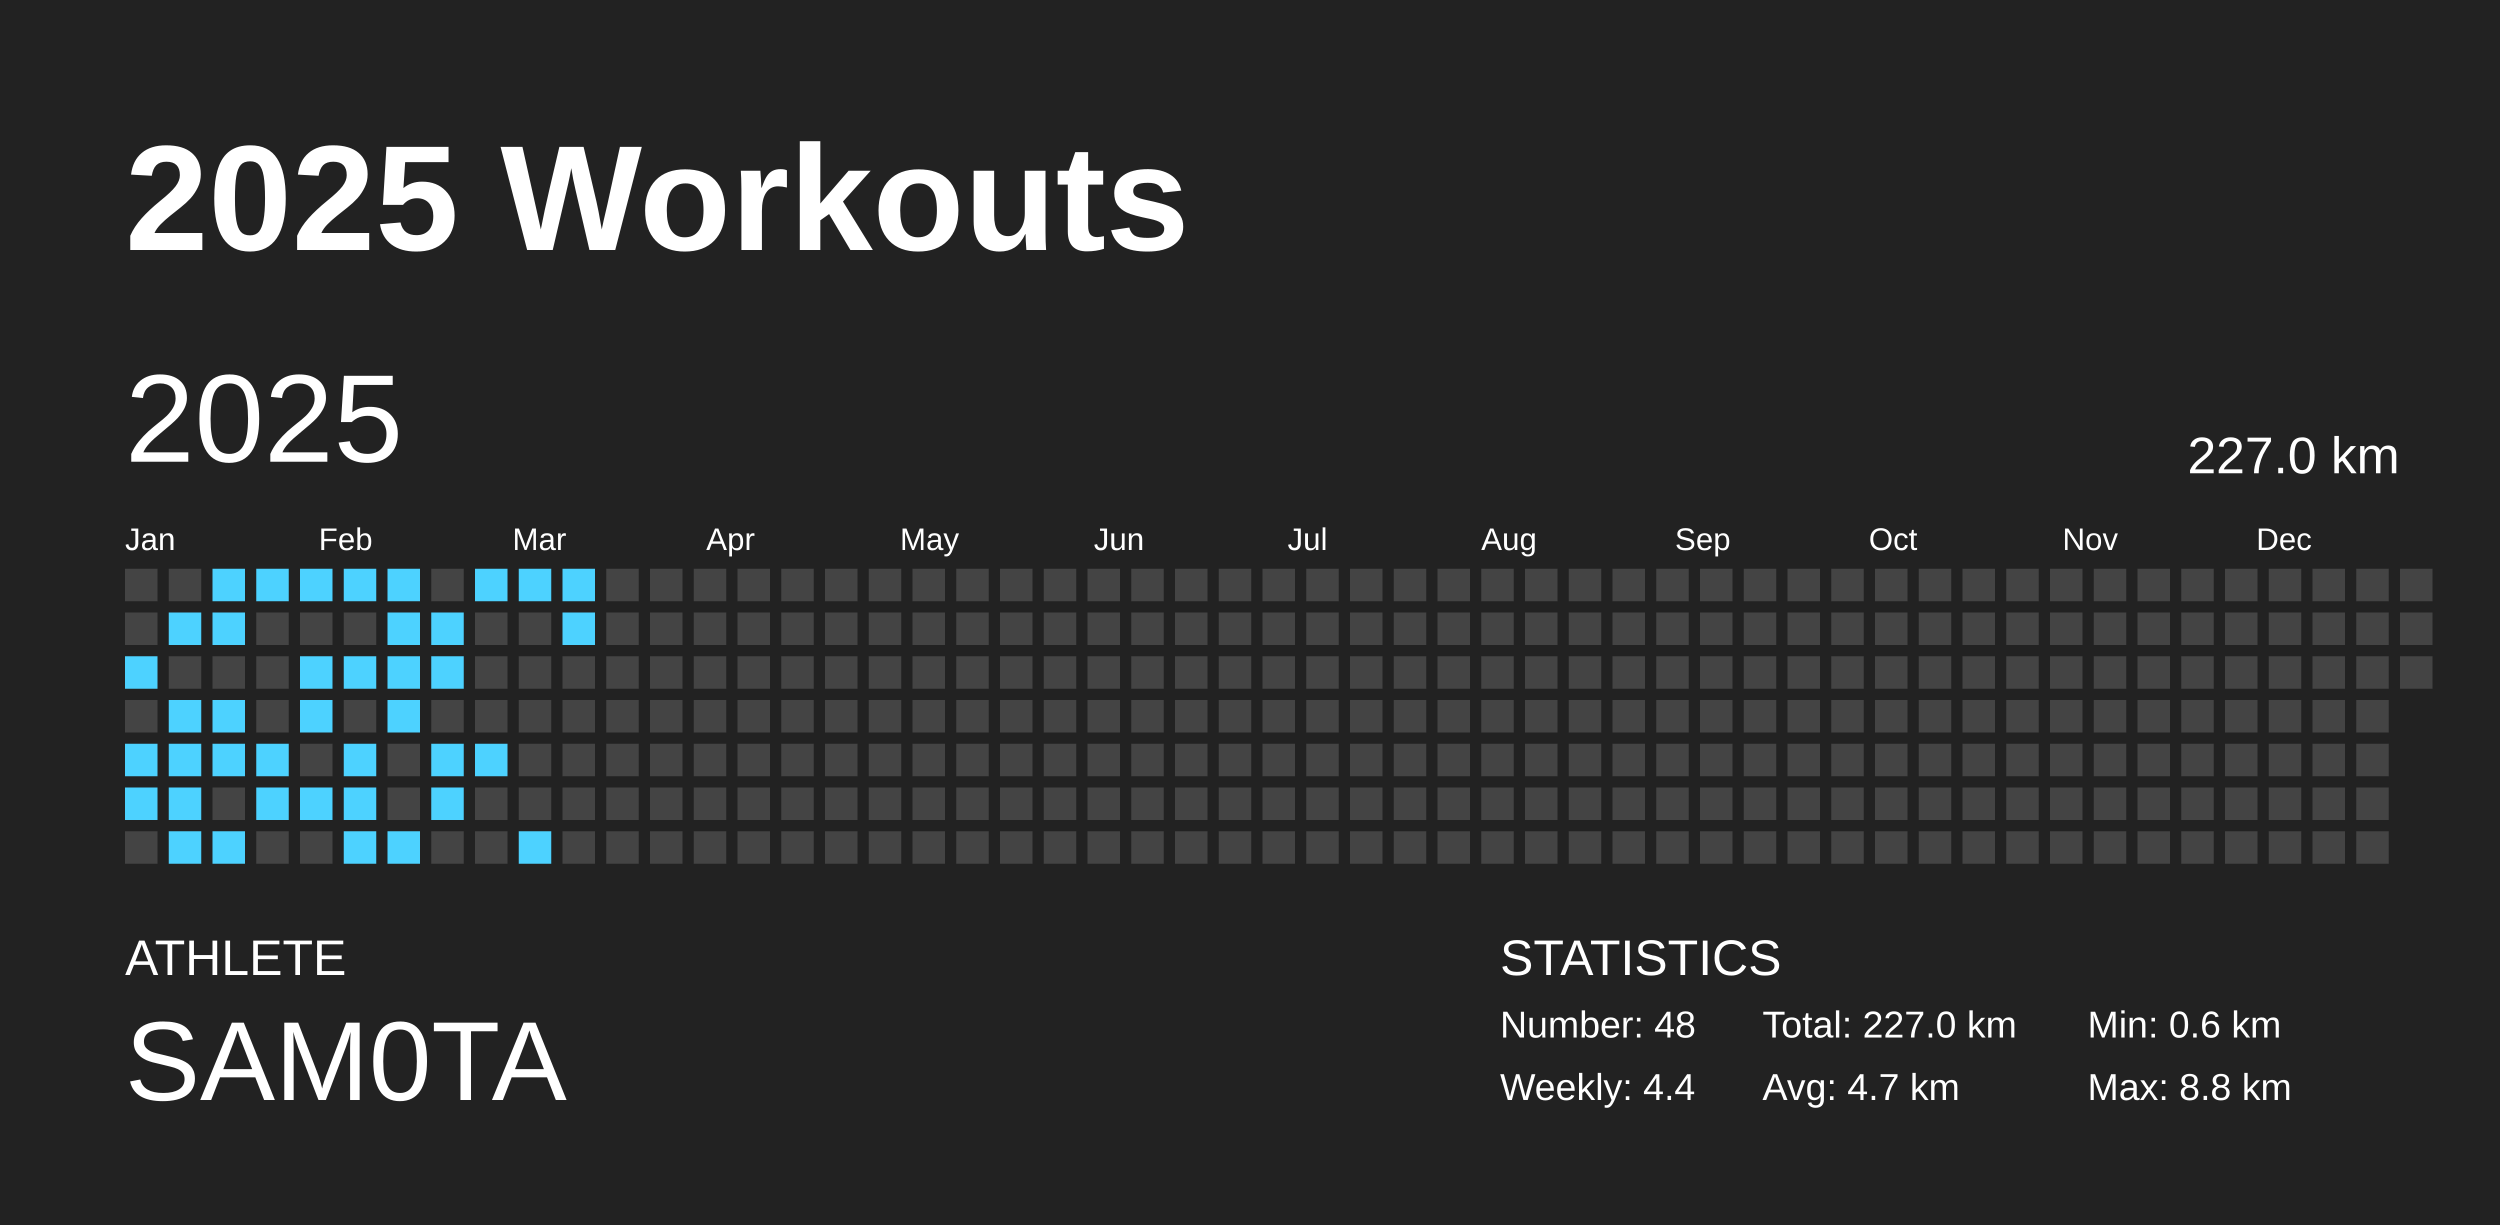
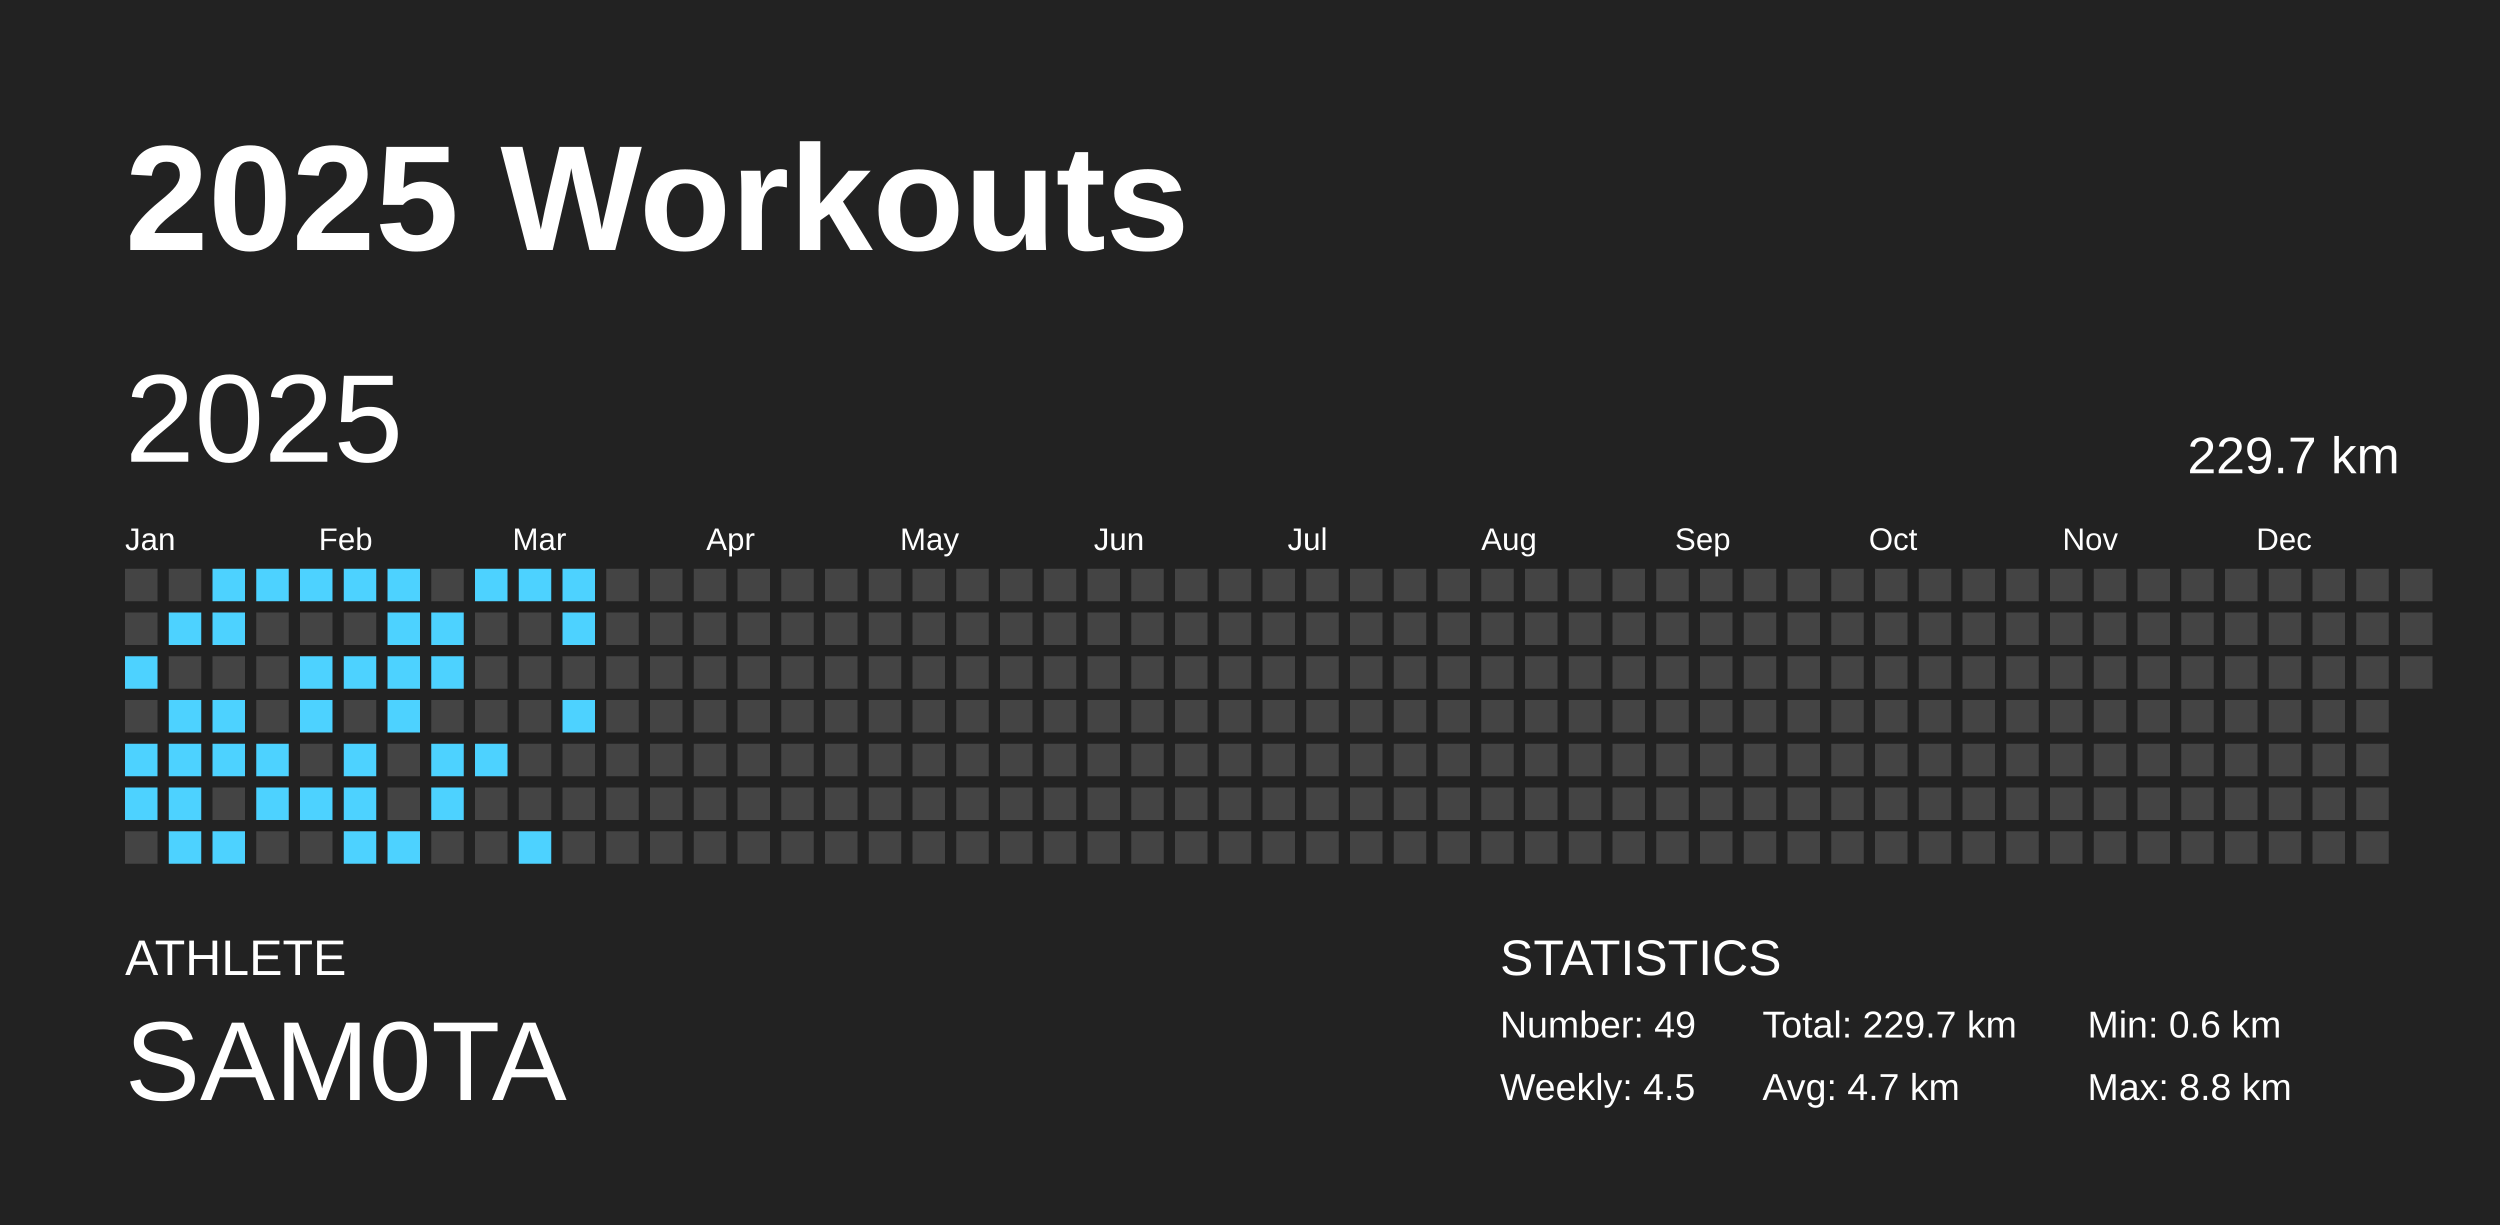
<svg xmlns="http://www.w3.org/2000/svg" baseProfile="full" height="98mm" version="1.1" viewBox="0,0,200,98" width="200mm">
  <defs />
  <rect fill="#222222" height="98" width="200" x="0" y="0" />
  <text fill="#FFFFFF" style="font-size:12px; font-family:Arial; font-weight:bold;" x="10" y="20">2025 Workouts</text>
  <text fill="#FFFFFF" style="font-size:4px; font-family:Arial" x="10" y="78">ATHLETE</text>
  <text fill="#FFFFFF" style="font-size:9px; font-family:Arial" x="10" y="88">SAM0TA</text>
  <text fill="#FFFFFF" style="font-size:4px; font-family:Arial" x="120" y="78">STATISTICS</text>
-   <text fill="#FFFFFF" style="font-size:3px; font-family:Arial" x="120" y="83">Number: 48</text>
-   <text fill="#FFFFFF" style="font-size:3px; font-family:Arial" x="120" y="88">Weekly: 4.4</text>
-   <text fill="#FFFFFF" style="font-size:3px; font-family:Arial" x="141" y="83">Total: 227.0 km</text>
+   <text fill="#FFFFFF" style="font-size:3px; font-family:Arial" x="120" y="83">Number: 49</text>
+   <text fill="#FFFFFF" style="font-size:3px; font-family:Arial" x="120" y="88">Weekly: 4.5</text>
+   <text fill="#FFFFFF" style="font-size:3px; font-family:Arial" x="141" y="83">Total: 229.7 km</text>
  <text fill="#FFFFFF" style="font-size:3px; font-family:Arial" x="141" y="88">Avg: 4.7 km</text>
  <text fill="#FFFFFF" style="font-size:3px; font-family:Arial" x="167" y="83">Min: 0.6 km</text>
  <text fill="#FFFFFF" style="font-size:3px; font-family:Arial" x="167" y="88">Max: 8.8 km</text>
  <text dominant-baseline="hanging" fill="#FFFFFF" style="font-size:10.0px; font-family:Arial;" x="10" y="30">2025</text>
-   <text dominant-baseline="hanging" fill="#FFFFFF" style="font-size:4.125px; font-family:Arial;" x="175" y="35">227.0 km</text>
+   <text dominant-baseline="hanging" fill="#FFFFFF" style="font-size:4.125px; font-family:Arial;" x="175" y="35">229.7 km</text>
  <text fill="#FFFFFF" style="font-size:2.5px; font-family:Arial" x="10.0" y="44">Jan</text>
  <text fill="#FFFFFF" style="font-size:2.5px; font-family:Arial" x="25.5" y="44">Feb</text>
  <text fill="#FFFFFF" style="font-size:2.5px; font-family:Arial" x="41.0" y="44">Mar</text>
  <text fill="#FFFFFF" style="font-size:2.5px; font-family:Arial" x="56.5" y="44">Apr</text>
  <text fill="#FFFFFF" style="font-size:2.5px; font-family:Arial" x="72.0" y="44">May</text>
  <text fill="#FFFFFF" style="font-size:2.5px; font-family:Arial" x="87.5" y="44">Jun</text>
  <text fill="#FFFFFF" style="font-size:2.5px; font-family:Arial" x="103.0" y="44">Jul</text>
  <text fill="#FFFFFF" style="font-size:2.5px; font-family:Arial" x="118.5" y="44">Aug</text>
  <text fill="#FFFFFF" style="font-size:2.5px; font-family:Arial" x="134.0" y="44">Sep</text>
  <text fill="#FFFFFF" style="font-size:2.5px; font-family:Arial" x="149.5" y="44">Oct</text>
  <text fill="#FFFFFF" style="font-size:2.5px; font-family:Arial" x="165.0" y="44">Nov</text>
  <text fill="#FFFFFF" style="font-size:2.5px; font-family:Arial" x="180.5" y="44">Dec</text>
  <rect fill="#444444" height="2.6" width="2.6" x="10.0" y="45.5" />
  <rect fill="#444444" height="2.6" width="2.6" x="10.0" y="49.0" />
  <rect fill="#4dd2ff" height="2.6" width="2.6" x="10.0" y="52.5" />
  <rect fill="#444444" height="2.6" width="2.6" x="10.0" y="56.0" />
  <rect fill="#4dd2ff" height="2.6" width="2.6" x="10.0" y="59.5" />
  <rect fill="#4dd2ff" height="2.6" width="2.6" x="10.0" y="63.0" />
  <rect fill="#444444" height="2.6" width="2.6" x="10.0" y="66.5" />
  <rect fill="#444444" height="2.6" width="2.6" x="13.5" y="45.5" />
  <rect fill="#4dd2ff" height="2.6" width="2.6" x="13.5" y="49.0" />
  <rect fill="#444444" height="2.6" width="2.6" x="13.5" y="52.5" />
  <rect fill="#4dd2ff" height="2.6" width="2.6" x="13.5" y="56.0" />
  <rect fill="#4dd2ff" height="2.6" width="2.6" x="13.5" y="59.5" />
  <rect fill="#4dd2ff" height="2.6" width="2.6" x="13.5" y="63.0" />
  <rect fill="#4dd2ff" height="2.6" width="2.6" x="13.5" y="66.5" />
  <rect fill="#4dd2ff" height="2.6" width="2.6" x="17.0" y="45.5" />
  <rect fill="#4dd2ff" height="2.6" width="2.6" x="17.0" y="49.0" />
  <rect fill="#444444" height="2.6" width="2.6" x="17.0" y="52.5" />
  <rect fill="#4dd2ff" height="2.6" width="2.6" x="17.0" y="56.0" />
  <rect fill="#4dd2ff" height="2.6" width="2.6" x="17.0" y="59.5" />
  <rect fill="#444444" height="2.6" width="2.6" x="17.0" y="63.0" />
  <rect fill="#4dd2ff" height="2.6" width="2.6" x="17.0" y="66.5" />
  <rect fill="#4dd2ff" height="2.6" width="2.6" x="20.5" y="45.5" />
  <rect fill="#444444" height="2.6" width="2.6" x="20.5" y="49.0" />
  <rect fill="#444444" height="2.6" width="2.6" x="20.5" y="52.5" />
  <rect fill="#444444" height="2.6" width="2.6" x="20.5" y="56.0" />
  <rect fill="#4dd2ff" height="2.6" width="2.6" x="20.5" y="59.5" />
  <rect fill="#4dd2ff" height="2.6" width="2.6" x="20.5" y="63.0" />
  <rect fill="#444444" height="2.6" width="2.6" x="20.5" y="66.5" />
  <rect fill="#4dd2ff" height="2.6" width="2.6" x="24.0" y="45.5" />
  <rect fill="#444444" height="2.6" width="2.6" x="24.0" y="49.0" />
  <rect fill="#4dd2ff" height="2.6" width="2.6" x="24.0" y="52.5" />
  <rect fill="#4dd2ff" height="2.6" width="2.6" x="24.0" y="56.0" />
  <rect fill="#444444" height="2.6" width="2.6" x="24.0" y="59.5" />
  <rect fill="#4dd2ff" height="2.6" width="2.6" x="24.0" y="63.0" />
  <rect fill="#444444" height="2.6" width="2.6" x="24.0" y="66.5" />
  <rect fill="#4dd2ff" height="2.6" width="2.6" x="27.5" y="45.5" />
  <rect fill="#444444" height="2.6" width="2.6" x="27.5" y="49.0" />
  <rect fill="#4dd2ff" height="2.6" width="2.6" x="27.5" y="52.5" />
  <rect fill="#444444" height="2.6" width="2.6" x="27.5" y="56.0" />
  <rect fill="#4dd2ff" height="2.6" width="2.6" x="27.5" y="59.5" />
  <rect fill="#4dd2ff" height="2.6" width="2.6" x="27.5" y="63.0" />
  <rect fill="#4dd2ff" height="2.6" width="2.6" x="27.5" y="66.5" />
  <rect fill="#4dd2ff" height="2.6" width="2.6" x="31.0" y="45.5" />
  <rect fill="#4dd2ff" height="2.6" width="2.6" x="31.0" y="49.0" />
  <rect fill="#4dd2ff" height="2.6" width="2.6" x="31.0" y="52.5" />
  <rect fill="#4dd2ff" height="2.6" width="2.6" x="31.0" y="56.0" />
  <rect fill="#444444" height="2.6" width="2.6" x="31.0" y="59.5" />
  <rect fill="#444444" height="2.6" width="2.6" x="31.0" y="63.0" />
  <rect fill="#4dd2ff" height="2.6" width="2.6" x="31.0" y="66.5" />
  <rect fill="#444444" height="2.6" width="2.6" x="34.5" y="45.5" />
  <rect fill="#4dd2ff" height="2.6" width="2.6" x="34.5" y="49.0" />
  <rect fill="#4dd2ff" height="2.6" width="2.6" x="34.5" y="52.5" />
  <rect fill="#444444" height="2.6" width="2.6" x="34.5" y="56.0" />
  <rect fill="#4dd2ff" height="2.6" width="2.6" x="34.5" y="59.5" />
  <rect fill="#4dd2ff" height="2.6" width="2.6" x="34.5" y="63.0" />
  <rect fill="#444444" height="2.6" width="2.6" x="34.5" y="66.5" />
  <rect fill="#4dd2ff" height="2.6" width="2.6" x="38.0" y="45.5" />
  <rect fill="#444444" height="2.6" width="2.6" x="38.0" y="49.0" />
  <rect fill="#444444" height="2.6" width="2.6" x="38.0" y="52.5" />
  <rect fill="#444444" height="2.6" width="2.6" x="38.0" y="56.0" />
  <rect fill="#4dd2ff" height="2.6" width="2.6" x="38.0" y="59.5" />
  <rect fill="#444444" height="2.6" width="2.6" x="38.0" y="63.0" />
  <rect fill="#444444" height="2.6" width="2.6" x="38.0" y="66.5" />
  <rect fill="#4dd2ff" height="2.6" width="2.6" x="41.5" y="45.5" />
  <rect fill="#444444" height="2.6" width="2.6" x="41.5" y="49.0" />
  <rect fill="#444444" height="2.6" width="2.6" x="41.5" y="52.5" />
  <rect fill="#444444" height="2.6" width="2.6" x="41.5" y="56.0" />
  <rect fill="#444444" height="2.6" width="2.6" x="41.5" y="59.5" />
  <rect fill="#444444" height="2.6" width="2.6" x="41.5" y="63.0" />
  <rect fill="#4dd2ff" height="2.6" width="2.6" x="41.5" y="66.5" />
  <rect fill="#4dd2ff" height="2.6" width="2.6" x="45.0" y="45.5" />
  <rect fill="#4dd2ff" height="2.6" width="2.6" x="45.0" y="49.0" />
  <rect fill="#444444" height="2.6" width="2.6" x="45.0" y="52.5" />
-   <rect fill="#444444" height="2.6" width="2.6" x="45.0" y="56.0" />
+   <rect fill="#4dd2ff" height="2.6" width="2.6" x="45.0" y="56.0" />
  <rect fill="#444444" height="2.6" width="2.6" x="45.0" y="59.5" />
  <rect fill="#444444" height="2.6" width="2.6" x="45.0" y="63.0" />
  <rect fill="#444444" height="2.6" width="2.6" x="45.0" y="66.5" />
  <rect fill="#444444" height="2.6" width="2.6" x="48.5" y="45.5" />
  <rect fill="#444444" height="2.6" width="2.6" x="48.5" y="49.0" />
  <rect fill="#444444" height="2.6" width="2.6" x="48.5" y="52.5" />
  <rect fill="#444444" height="2.6" width="2.6" x="48.5" y="56.0" />
  <rect fill="#444444" height="2.6" width="2.6" x="48.5" y="59.5" />
  <rect fill="#444444" height="2.6" width="2.6" x="48.5" y="63.0" />
  <rect fill="#444444" height="2.6" width="2.6" x="48.5" y="66.5" />
  <rect fill="#444444" height="2.6" width="2.6" x="52.0" y="45.5" />
  <rect fill="#444444" height="2.6" width="2.6" x="52.0" y="49.0" />
  <rect fill="#444444" height="2.6" width="2.6" x="52.0" y="52.5" />
  <rect fill="#444444" height="2.6" width="2.6" x="52.0" y="56.0" />
  <rect fill="#444444" height="2.6" width="2.6" x="52.0" y="59.5" />
  <rect fill="#444444" height="2.6" width="2.6" x="52.0" y="63.0" />
  <rect fill="#444444" height="2.6" width="2.6" x="52.0" y="66.5" />
  <rect fill="#444444" height="2.6" width="2.6" x="55.5" y="45.5" />
  <rect fill="#444444" height="2.6" width="2.6" x="55.5" y="49.0" />
  <rect fill="#444444" height="2.6" width="2.6" x="55.5" y="52.5" />
  <rect fill="#444444" height="2.6" width="2.6" x="55.5" y="56.0" />
  <rect fill="#444444" height="2.6" width="2.6" x="55.5" y="59.5" />
  <rect fill="#444444" height="2.6" width="2.6" x="55.5" y="63.0" />
  <rect fill="#444444" height="2.6" width="2.6" x="55.5" y="66.5" />
  <rect fill="#444444" height="2.6" width="2.6" x="59.0" y="45.5" />
  <rect fill="#444444" height="2.6" width="2.6" x="59.0" y="49.0" />
  <rect fill="#444444" height="2.6" width="2.6" x="59.0" y="52.5" />
  <rect fill="#444444" height="2.6" width="2.6" x="59.0" y="56.0" />
  <rect fill="#444444" height="2.6" width="2.6" x="59.0" y="59.5" />
  <rect fill="#444444" height="2.6" width="2.6" x="59.0" y="63.0" />
  <rect fill="#444444" height="2.6" width="2.6" x="59.0" y="66.5" />
  <rect fill="#444444" height="2.6" width="2.6" x="62.5" y="45.5" />
  <rect fill="#444444" height="2.6" width="2.6" x="62.5" y="49.0" />
  <rect fill="#444444" height="2.6" width="2.6" x="62.5" y="52.5" />
  <rect fill="#444444" height="2.6" width="2.6" x="62.5" y="56.0" />
  <rect fill="#444444" height="2.6" width="2.6" x="62.5" y="59.5" />
  <rect fill="#444444" height="2.6" width="2.6" x="62.5" y="63.0" />
  <rect fill="#444444" height="2.6" width="2.6" x="62.5" y="66.5" />
  <rect fill="#444444" height="2.6" width="2.6" x="66.0" y="45.5" />
  <rect fill="#444444" height="2.6" width="2.6" x="66.0" y="49.0" />
  <rect fill="#444444" height="2.6" width="2.6" x="66.0" y="52.5" />
  <rect fill="#444444" height="2.6" width="2.6" x="66.0" y="56.0" />
  <rect fill="#444444" height="2.6" width="2.6" x="66.0" y="59.5" />
  <rect fill="#444444" height="2.6" width="2.6" x="66.0" y="63.0" />
  <rect fill="#444444" height="2.6" width="2.6" x="66.0" y="66.5" />
  <rect fill="#444444" height="2.6" width="2.6" x="69.5" y="45.5" />
  <rect fill="#444444" height="2.6" width="2.6" x="69.5" y="49.0" />
  <rect fill="#444444" height="2.6" width="2.6" x="69.5" y="52.5" />
  <rect fill="#444444" height="2.6" width="2.6" x="69.5" y="56.0" />
  <rect fill="#444444" height="2.6" width="2.6" x="69.5" y="59.5" />
  <rect fill="#444444" height="2.6" width="2.6" x="69.5" y="63.0" />
  <rect fill="#444444" height="2.6" width="2.6" x="69.5" y="66.5" />
  <rect fill="#444444" height="2.6" width="2.6" x="73.0" y="45.5" />
  <rect fill="#444444" height="2.6" width="2.6" x="73.0" y="49.0" />
  <rect fill="#444444" height="2.6" width="2.6" x="73.0" y="52.5" />
  <rect fill="#444444" height="2.6" width="2.6" x="73.0" y="56.0" />
  <rect fill="#444444" height="2.6" width="2.6" x="73.0" y="59.5" />
  <rect fill="#444444" height="2.6" width="2.6" x="73.0" y="63.0" />
  <rect fill="#444444" height="2.6" width="2.6" x="73.0" y="66.5" />
  <rect fill="#444444" height="2.6" width="2.6" x="76.5" y="45.5" />
  <rect fill="#444444" height="2.6" width="2.6" x="76.5" y="49.0" />
  <rect fill="#444444" height="2.6" width="2.6" x="76.5" y="52.5" />
  <rect fill="#444444" height="2.6" width="2.6" x="76.5" y="56.0" />
  <rect fill="#444444" height="2.6" width="2.6" x="76.5" y="59.5" />
  <rect fill="#444444" height="2.6" width="2.6" x="76.5" y="63.0" />
  <rect fill="#444444" height="2.6" width="2.6" x="76.5" y="66.5" />
  <rect fill="#444444" height="2.6" width="2.6" x="80.0" y="45.5" />
  <rect fill="#444444" height="2.6" width="2.6" x="80.0" y="49.0" />
  <rect fill="#444444" height="2.6" width="2.6" x="80.0" y="52.5" />
  <rect fill="#444444" height="2.6" width="2.6" x="80.0" y="56.0" />
  <rect fill="#444444" height="2.6" width="2.6" x="80.0" y="59.5" />
  <rect fill="#444444" height="2.6" width="2.6" x="80.0" y="63.0" />
  <rect fill="#444444" height="2.6" width="2.6" x="80.0" y="66.5" />
  <rect fill="#444444" height="2.6" width="2.6" x="83.5" y="45.5" />
  <rect fill="#444444" height="2.6" width="2.6" x="83.5" y="49.0" />
  <rect fill="#444444" height="2.6" width="2.6" x="83.5" y="52.5" />
  <rect fill="#444444" height="2.6" width="2.6" x="83.5" y="56.0" />
  <rect fill="#444444" height="2.6" width="2.6" x="83.5" y="59.5" />
  <rect fill="#444444" height="2.6" width="2.6" x="83.5" y="63.0" />
  <rect fill="#444444" height="2.6" width="2.6" x="83.5" y="66.5" />
  <rect fill="#444444" height="2.6" width="2.6" x="87.0" y="45.5" />
  <rect fill="#444444" height="2.6" width="2.6" x="87.0" y="49.0" />
  <rect fill="#444444" height="2.6" width="2.6" x="87.0" y="52.5" />
  <rect fill="#444444" height="2.6" width="2.6" x="87.0" y="56.0" />
  <rect fill="#444444" height="2.6" width="2.6" x="87.0" y="59.5" />
  <rect fill="#444444" height="2.6" width="2.6" x="87.0" y="63.0" />
  <rect fill="#444444" height="2.6" width="2.6" x="87.0" y="66.5" />
  <rect fill="#444444" height="2.6" width="2.6" x="90.5" y="45.5" />
  <rect fill="#444444" height="2.6" width="2.6" x="90.5" y="49.0" />
  <rect fill="#444444" height="2.6" width="2.6" x="90.5" y="52.5" />
  <rect fill="#444444" height="2.6" width="2.6" x="90.5" y="56.0" />
  <rect fill="#444444" height="2.6" width="2.6" x="90.5" y="59.5" />
  <rect fill="#444444" height="2.6" width="2.6" x="90.5" y="63.0" />
  <rect fill="#444444" height="2.6" width="2.6" x="90.5" y="66.5" />
  <rect fill="#444444" height="2.6" width="2.6" x="94.0" y="45.5" />
  <rect fill="#444444" height="2.6" width="2.6" x="94.0" y="49.0" />
  <rect fill="#444444" height="2.6" width="2.6" x="94.0" y="52.5" />
  <rect fill="#444444" height="2.6" width="2.6" x="94.0" y="56.0" />
  <rect fill="#444444" height="2.6" width="2.6" x="94.0" y="59.5" />
  <rect fill="#444444" height="2.6" width="2.6" x="94.0" y="63.0" />
  <rect fill="#444444" height="2.6" width="2.6" x="94.0" y="66.5" />
  <rect fill="#444444" height="2.6" width="2.6" x="97.5" y="45.5" />
  <rect fill="#444444" height="2.6" width="2.6" x="97.5" y="49.0" />
  <rect fill="#444444" height="2.6" width="2.6" x="97.5" y="52.5" />
  <rect fill="#444444" height="2.6" width="2.6" x="97.5" y="56.0" />
  <rect fill="#444444" height="2.6" width="2.6" x="97.5" y="59.5" />
  <rect fill="#444444" height="2.6" width="2.6" x="97.5" y="63.0" />
  <rect fill="#444444" height="2.6" width="2.6" x="97.5" y="66.5" />
  <rect fill="#444444" height="2.6" width="2.6" x="101.0" y="45.5" />
  <rect fill="#444444" height="2.6" width="2.6" x="101.0" y="49.0" />
  <rect fill="#444444" height="2.6" width="2.6" x="101.0" y="52.5" />
  <rect fill="#444444" height="2.6" width="2.6" x="101.0" y="56.0" />
  <rect fill="#444444" height="2.6" width="2.6" x="101.0" y="59.5" />
  <rect fill="#444444" height="2.6" width="2.6" x="101.0" y="63.0" />
  <rect fill="#444444" height="2.6" width="2.6" x="101.0" y="66.5" />
  <rect fill="#444444" height="2.6" width="2.6" x="104.5" y="45.5" />
  <rect fill="#444444" height="2.6" width="2.6" x="104.5" y="49.0" />
  <rect fill="#444444" height="2.6" width="2.6" x="104.5" y="52.5" />
  <rect fill="#444444" height="2.6" width="2.6" x="104.5" y="56.0" />
  <rect fill="#444444" height="2.6" width="2.6" x="104.5" y="59.5" />
  <rect fill="#444444" height="2.6" width="2.6" x="104.5" y="63.0" />
  <rect fill="#444444" height="2.6" width="2.6" x="104.5" y="66.5" />
  <rect fill="#444444" height="2.6" width="2.6" x="108.0" y="45.5" />
  <rect fill="#444444" height="2.6" width="2.6" x="108.0" y="49.0" />
  <rect fill="#444444" height="2.6" width="2.6" x="108.0" y="52.5" />
  <rect fill="#444444" height="2.6" width="2.6" x="108.0" y="56.0" />
  <rect fill="#444444" height="2.6" width="2.6" x="108.0" y="59.5" />
  <rect fill="#444444" height="2.6" width="2.6" x="108.0" y="63.0" />
  <rect fill="#444444" height="2.6" width="2.6" x="108.0" y="66.5" />
  <rect fill="#444444" height="2.6" width="2.6" x="111.5" y="45.5" />
  <rect fill="#444444" height="2.6" width="2.6" x="111.5" y="49.0" />
  <rect fill="#444444" height="2.6" width="2.6" x="111.5" y="52.5" />
  <rect fill="#444444" height="2.6" width="2.6" x="111.5" y="56.0" />
  <rect fill="#444444" height="2.6" width="2.6" x="111.5" y="59.5" />
  <rect fill="#444444" height="2.6" width="2.6" x="111.5" y="63.0" />
  <rect fill="#444444" height="2.6" width="2.6" x="111.5" y="66.5" />
  <rect fill="#444444" height="2.6" width="2.6" x="115.0" y="45.5" />
  <rect fill="#444444" height="2.6" width="2.6" x="115.0" y="49.0" />
  <rect fill="#444444" height="2.6" width="2.6" x="115.0" y="52.5" />
  <rect fill="#444444" height="2.6" width="2.6" x="115.0" y="56.0" />
  <rect fill="#444444" height="2.6" width="2.6" x="115.0" y="59.5" />
  <rect fill="#444444" height="2.6" width="2.6" x="115.0" y="63.0" />
  <rect fill="#444444" height="2.6" width="2.6" x="115.0" y="66.5" />
  <rect fill="#444444" height="2.6" width="2.6" x="118.5" y="45.5" />
  <rect fill="#444444" height="2.6" width="2.6" x="118.5" y="49.0" />
  <rect fill="#444444" height="2.6" width="2.6" x="118.5" y="52.5" />
  <rect fill="#444444" height="2.6" width="2.6" x="118.5" y="56.0" />
  <rect fill="#444444" height="2.6" width="2.6" x="118.5" y="59.5" />
  <rect fill="#444444" height="2.6" width="2.6" x="118.5" y="63.0" />
  <rect fill="#444444" height="2.6" width="2.6" x="118.5" y="66.5" />
  <rect fill="#444444" height="2.6" width="2.6" x="122.0" y="45.5" />
  <rect fill="#444444" height="2.6" width="2.6" x="122.0" y="49.0" />
  <rect fill="#444444" height="2.6" width="2.6" x="122.0" y="52.5" />
  <rect fill="#444444" height="2.6" width="2.6" x="122.0" y="56.0" />
  <rect fill="#444444" height="2.6" width="2.6" x="122.0" y="59.5" />
  <rect fill="#444444" height="2.6" width="2.6" x="122.0" y="63.0" />
  <rect fill="#444444" height="2.6" width="2.6" x="122.0" y="66.5" />
  <rect fill="#444444" height="2.6" width="2.6" x="125.5" y="45.5" />
  <rect fill="#444444" height="2.6" width="2.6" x="125.5" y="49.0" />
  <rect fill="#444444" height="2.6" width="2.6" x="125.5" y="52.5" />
  <rect fill="#444444" height="2.6" width="2.6" x="125.5" y="56.0" />
  <rect fill="#444444" height="2.6" width="2.6" x="125.5" y="59.5" />
  <rect fill="#444444" height="2.6" width="2.6" x="125.5" y="63.0" />
  <rect fill="#444444" height="2.6" width="2.6" x="125.5" y="66.5" />
  <rect fill="#444444" height="2.6" width="2.6" x="129.0" y="45.5" />
  <rect fill="#444444" height="2.6" width="2.6" x="129.0" y="49.0" />
  <rect fill="#444444" height="2.6" width="2.6" x="129.0" y="52.5" />
  <rect fill="#444444" height="2.6" width="2.6" x="129.0" y="56.0" />
  <rect fill="#444444" height="2.6" width="2.6" x="129.0" y="59.5" />
  <rect fill="#444444" height="2.6" width="2.6" x="129.0" y="63.0" />
  <rect fill="#444444" height="2.6" width="2.6" x="129.0" y="66.5" />
  <rect fill="#444444" height="2.6" width="2.6" x="132.5" y="45.5" />
  <rect fill="#444444" height="2.6" width="2.6" x="132.5" y="49.0" />
  <rect fill="#444444" height="2.6" width="2.6" x="132.5" y="52.5" />
  <rect fill="#444444" height="2.6" width="2.6" x="132.5" y="56.0" />
  <rect fill="#444444" height="2.6" width="2.6" x="132.5" y="59.5" />
  <rect fill="#444444" height="2.6" width="2.6" x="132.5" y="63.0" />
  <rect fill="#444444" height="2.6" width="2.6" x="132.5" y="66.5" />
  <rect fill="#444444" height="2.6" width="2.6" x="136.0" y="45.5" />
  <rect fill="#444444" height="2.6" width="2.6" x="136.0" y="49.0" />
  <rect fill="#444444" height="2.6" width="2.6" x="136.0" y="52.5" />
  <rect fill="#444444" height="2.6" width="2.6" x="136.0" y="56.0" />
  <rect fill="#444444" height="2.6" width="2.6" x="136.0" y="59.5" />
  <rect fill="#444444" height="2.6" width="2.6" x="136.0" y="63.0" />
  <rect fill="#444444" height="2.6" width="2.6" x="136.0" y="66.5" />
  <rect fill="#444444" height="2.6" width="2.6" x="139.5" y="45.5" />
  <rect fill="#444444" height="2.6" width="2.6" x="139.5" y="49.0" />
  <rect fill="#444444" height="2.6" width="2.6" x="139.5" y="52.5" />
  <rect fill="#444444" height="2.6" width="2.6" x="139.5" y="56.0" />
  <rect fill="#444444" height="2.6" width="2.6" x="139.5" y="59.5" />
  <rect fill="#444444" height="2.6" width="2.6" x="139.5" y="63.0" />
  <rect fill="#444444" height="2.6" width="2.6" x="139.5" y="66.5" />
  <rect fill="#444444" height="2.6" width="2.6" x="143.0" y="45.5" />
  <rect fill="#444444" height="2.6" width="2.6" x="143.0" y="49.0" />
  <rect fill="#444444" height="2.6" width="2.6" x="143.0" y="52.5" />
  <rect fill="#444444" height="2.6" width="2.6" x="143.0" y="56.0" />
  <rect fill="#444444" height="2.6" width="2.6" x="143.0" y="59.5" />
  <rect fill="#444444" height="2.6" width="2.6" x="143.0" y="63.0" />
  <rect fill="#444444" height="2.6" width="2.6" x="143.0" y="66.5" />
  <rect fill="#444444" height="2.6" width="2.6" x="146.5" y="45.5" />
  <rect fill="#444444" height="2.6" width="2.6" x="146.5" y="49.0" />
  <rect fill="#444444" height="2.6" width="2.6" x="146.5" y="52.5" />
  <rect fill="#444444" height="2.6" width="2.6" x="146.5" y="56.0" />
  <rect fill="#444444" height="2.6" width="2.6" x="146.5" y="59.5" />
  <rect fill="#444444" height="2.6" width="2.6" x="146.5" y="63.0" />
  <rect fill="#444444" height="2.6" width="2.6" x="146.5" y="66.5" />
  <rect fill="#444444" height="2.6" width="2.6" x="150.0" y="45.5" />
  <rect fill="#444444" height="2.6" width="2.6" x="150.0" y="49.0" />
  <rect fill="#444444" height="2.6" width="2.6" x="150.0" y="52.5" />
  <rect fill="#444444" height="2.6" width="2.6" x="150.0" y="56.0" />
  <rect fill="#444444" height="2.6" width="2.6" x="150.0" y="59.5" />
  <rect fill="#444444" height="2.6" width="2.6" x="150.0" y="63.0" />
  <rect fill="#444444" height="2.6" width="2.6" x="150.0" y="66.5" />
  <rect fill="#444444" height="2.6" width="2.6" x="153.5" y="45.5" />
  <rect fill="#444444" height="2.6" width="2.6" x="153.5" y="49.0" />
  <rect fill="#444444" height="2.6" width="2.6" x="153.5" y="52.5" />
  <rect fill="#444444" height="2.6" width="2.6" x="153.5" y="56.0" />
  <rect fill="#444444" height="2.6" width="2.6" x="153.5" y="59.5" />
  <rect fill="#444444" height="2.6" width="2.6" x="153.5" y="63.0" />
  <rect fill="#444444" height="2.6" width="2.6" x="153.5" y="66.5" />
  <rect fill="#444444" height="2.6" width="2.6" x="157.0" y="45.5" />
  <rect fill="#444444" height="2.6" width="2.6" x="157.0" y="49.0" />
  <rect fill="#444444" height="2.6" width="2.6" x="157.0" y="52.5" />
  <rect fill="#444444" height="2.6" width="2.6" x="157.0" y="56.0" />
  <rect fill="#444444" height="2.6" width="2.6" x="157.0" y="59.5" />
  <rect fill="#444444" height="2.6" width="2.6" x="157.0" y="63.0" />
  <rect fill="#444444" height="2.6" width="2.6" x="157.0" y="66.5" />
  <rect fill="#444444" height="2.6" width="2.6" x="160.5" y="45.5" />
  <rect fill="#444444" height="2.6" width="2.6" x="160.5" y="49.0" />
  <rect fill="#444444" height="2.6" width="2.6" x="160.5" y="52.5" />
  <rect fill="#444444" height="2.6" width="2.6" x="160.5" y="56.0" />
  <rect fill="#444444" height="2.6" width="2.6" x="160.5" y="59.5" />
  <rect fill="#444444" height="2.6" width="2.6" x="160.5" y="63.0" />
  <rect fill="#444444" height="2.6" width="2.6" x="160.5" y="66.5" />
  <rect fill="#444444" height="2.6" width="2.6" x="164.0" y="45.5" />
  <rect fill="#444444" height="2.6" width="2.6" x="164.0" y="49.0" />
  <rect fill="#444444" height="2.6" width="2.6" x="164.0" y="52.5" />
  <rect fill="#444444" height="2.6" width="2.6" x="164.0" y="56.0" />
  <rect fill="#444444" height="2.6" width="2.6" x="164.0" y="59.5" />
  <rect fill="#444444" height="2.6" width="2.6" x="164.0" y="63.0" />
  <rect fill="#444444" height="2.6" width="2.6" x="164.0" y="66.5" />
  <rect fill="#444444" height="2.6" width="2.6" x="167.5" y="45.5" />
  <rect fill="#444444" height="2.6" width="2.6" x="167.5" y="49.0" />
  <rect fill="#444444" height="2.6" width="2.6" x="167.5" y="52.5" />
  <rect fill="#444444" height="2.6" width="2.6" x="167.5" y="56.0" />
  <rect fill="#444444" height="2.6" width="2.6" x="167.5" y="59.5" />
  <rect fill="#444444" height="2.6" width="2.6" x="167.5" y="63.0" />
  <rect fill="#444444" height="2.6" width="2.6" x="167.5" y="66.5" />
  <rect fill="#444444" height="2.6" width="2.6" x="171.0" y="45.5" />
  <rect fill="#444444" height="2.6" width="2.6" x="171.0" y="49.0" />
  <rect fill="#444444" height="2.6" width="2.6" x="171.0" y="52.5" />
  <rect fill="#444444" height="2.6" width="2.6" x="171.0" y="56.0" />
  <rect fill="#444444" height="2.6" width="2.6" x="171.0" y="59.5" />
  <rect fill="#444444" height="2.6" width="2.6" x="171.0" y="63.0" />
  <rect fill="#444444" height="2.6" width="2.6" x="171.0" y="66.5" />
  <rect fill="#444444" height="2.6" width="2.6" x="174.5" y="45.5" />
  <rect fill="#444444" height="2.6" width="2.6" x="174.5" y="49.0" />
  <rect fill="#444444" height="2.6" width="2.6" x="174.5" y="52.5" />
  <rect fill="#444444" height="2.6" width="2.6" x="174.5" y="56.0" />
  <rect fill="#444444" height="2.6" width="2.6" x="174.5" y="59.5" />
  <rect fill="#444444" height="2.6" width="2.6" x="174.5" y="63.0" />
  <rect fill="#444444" height="2.6" width="2.6" x="174.5" y="66.5" />
  <rect fill="#444444" height="2.6" width="2.6" x="178.0" y="45.5" />
  <rect fill="#444444" height="2.6" width="2.6" x="178.0" y="49.0" />
  <rect fill="#444444" height="2.6" width="2.6" x="178.0" y="52.5" />
  <rect fill="#444444" height="2.6" width="2.6" x="178.0" y="56.0" />
  <rect fill="#444444" height="2.6" width="2.6" x="178.0" y="59.5" />
  <rect fill="#444444" height="2.6" width="2.6" x="178.0" y="63.0" />
  <rect fill="#444444" height="2.6" width="2.6" x="178.0" y="66.5" />
  <rect fill="#444444" height="2.6" width="2.6" x="181.5" y="45.5" />
  <rect fill="#444444" height="2.6" width="2.6" x="181.5" y="49.0" />
  <rect fill="#444444" height="2.6" width="2.6" x="181.5" y="52.5" />
  <rect fill="#444444" height="2.6" width="2.6" x="181.5" y="56.0" />
  <rect fill="#444444" height="2.6" width="2.6" x="181.5" y="59.5" />
  <rect fill="#444444" height="2.6" width="2.6" x="181.5" y="63.0" />
  <rect fill="#444444" height="2.6" width="2.6" x="181.5" y="66.5" />
  <rect fill="#444444" height="2.6" width="2.6" x="185.0" y="45.5" />
  <rect fill="#444444" height="2.6" width="2.6" x="185.0" y="49.0" />
  <rect fill="#444444" height="2.6" width="2.6" x="185.0" y="52.5" />
  <rect fill="#444444" height="2.6" width="2.6" x="185.0" y="56.0" />
  <rect fill="#444444" height="2.6" width="2.6" x="185.0" y="59.5" />
  <rect fill="#444444" height="2.6" width="2.6" x="185.0" y="63.0" />
  <rect fill="#444444" height="2.6" width="2.6" x="185.0" y="66.5" />
  <rect fill="#444444" height="2.6" width="2.6" x="188.5" y="45.5" />
  <rect fill="#444444" height="2.6" width="2.6" x="188.5" y="49.0" />
  <rect fill="#444444" height="2.6" width="2.6" x="188.5" y="52.5" />
  <rect fill="#444444" height="2.6" width="2.6" x="188.5" y="56.0" />
  <rect fill="#444444" height="2.6" width="2.6" x="188.5" y="59.5" />
  <rect fill="#444444" height="2.6" width="2.6" x="188.5" y="63.0" />
  <rect fill="#444444" height="2.6" width="2.6" x="188.5" y="66.5" />
  <rect fill="#444444" height="2.6" width="2.6" x="192.0" y="45.5" />
  <rect fill="#444444" height="2.6" width="2.6" x="192.0" y="49.0" />
  <rect fill="#444444" height="2.6" width="2.6" x="192.0" y="52.5" />
</svg>
